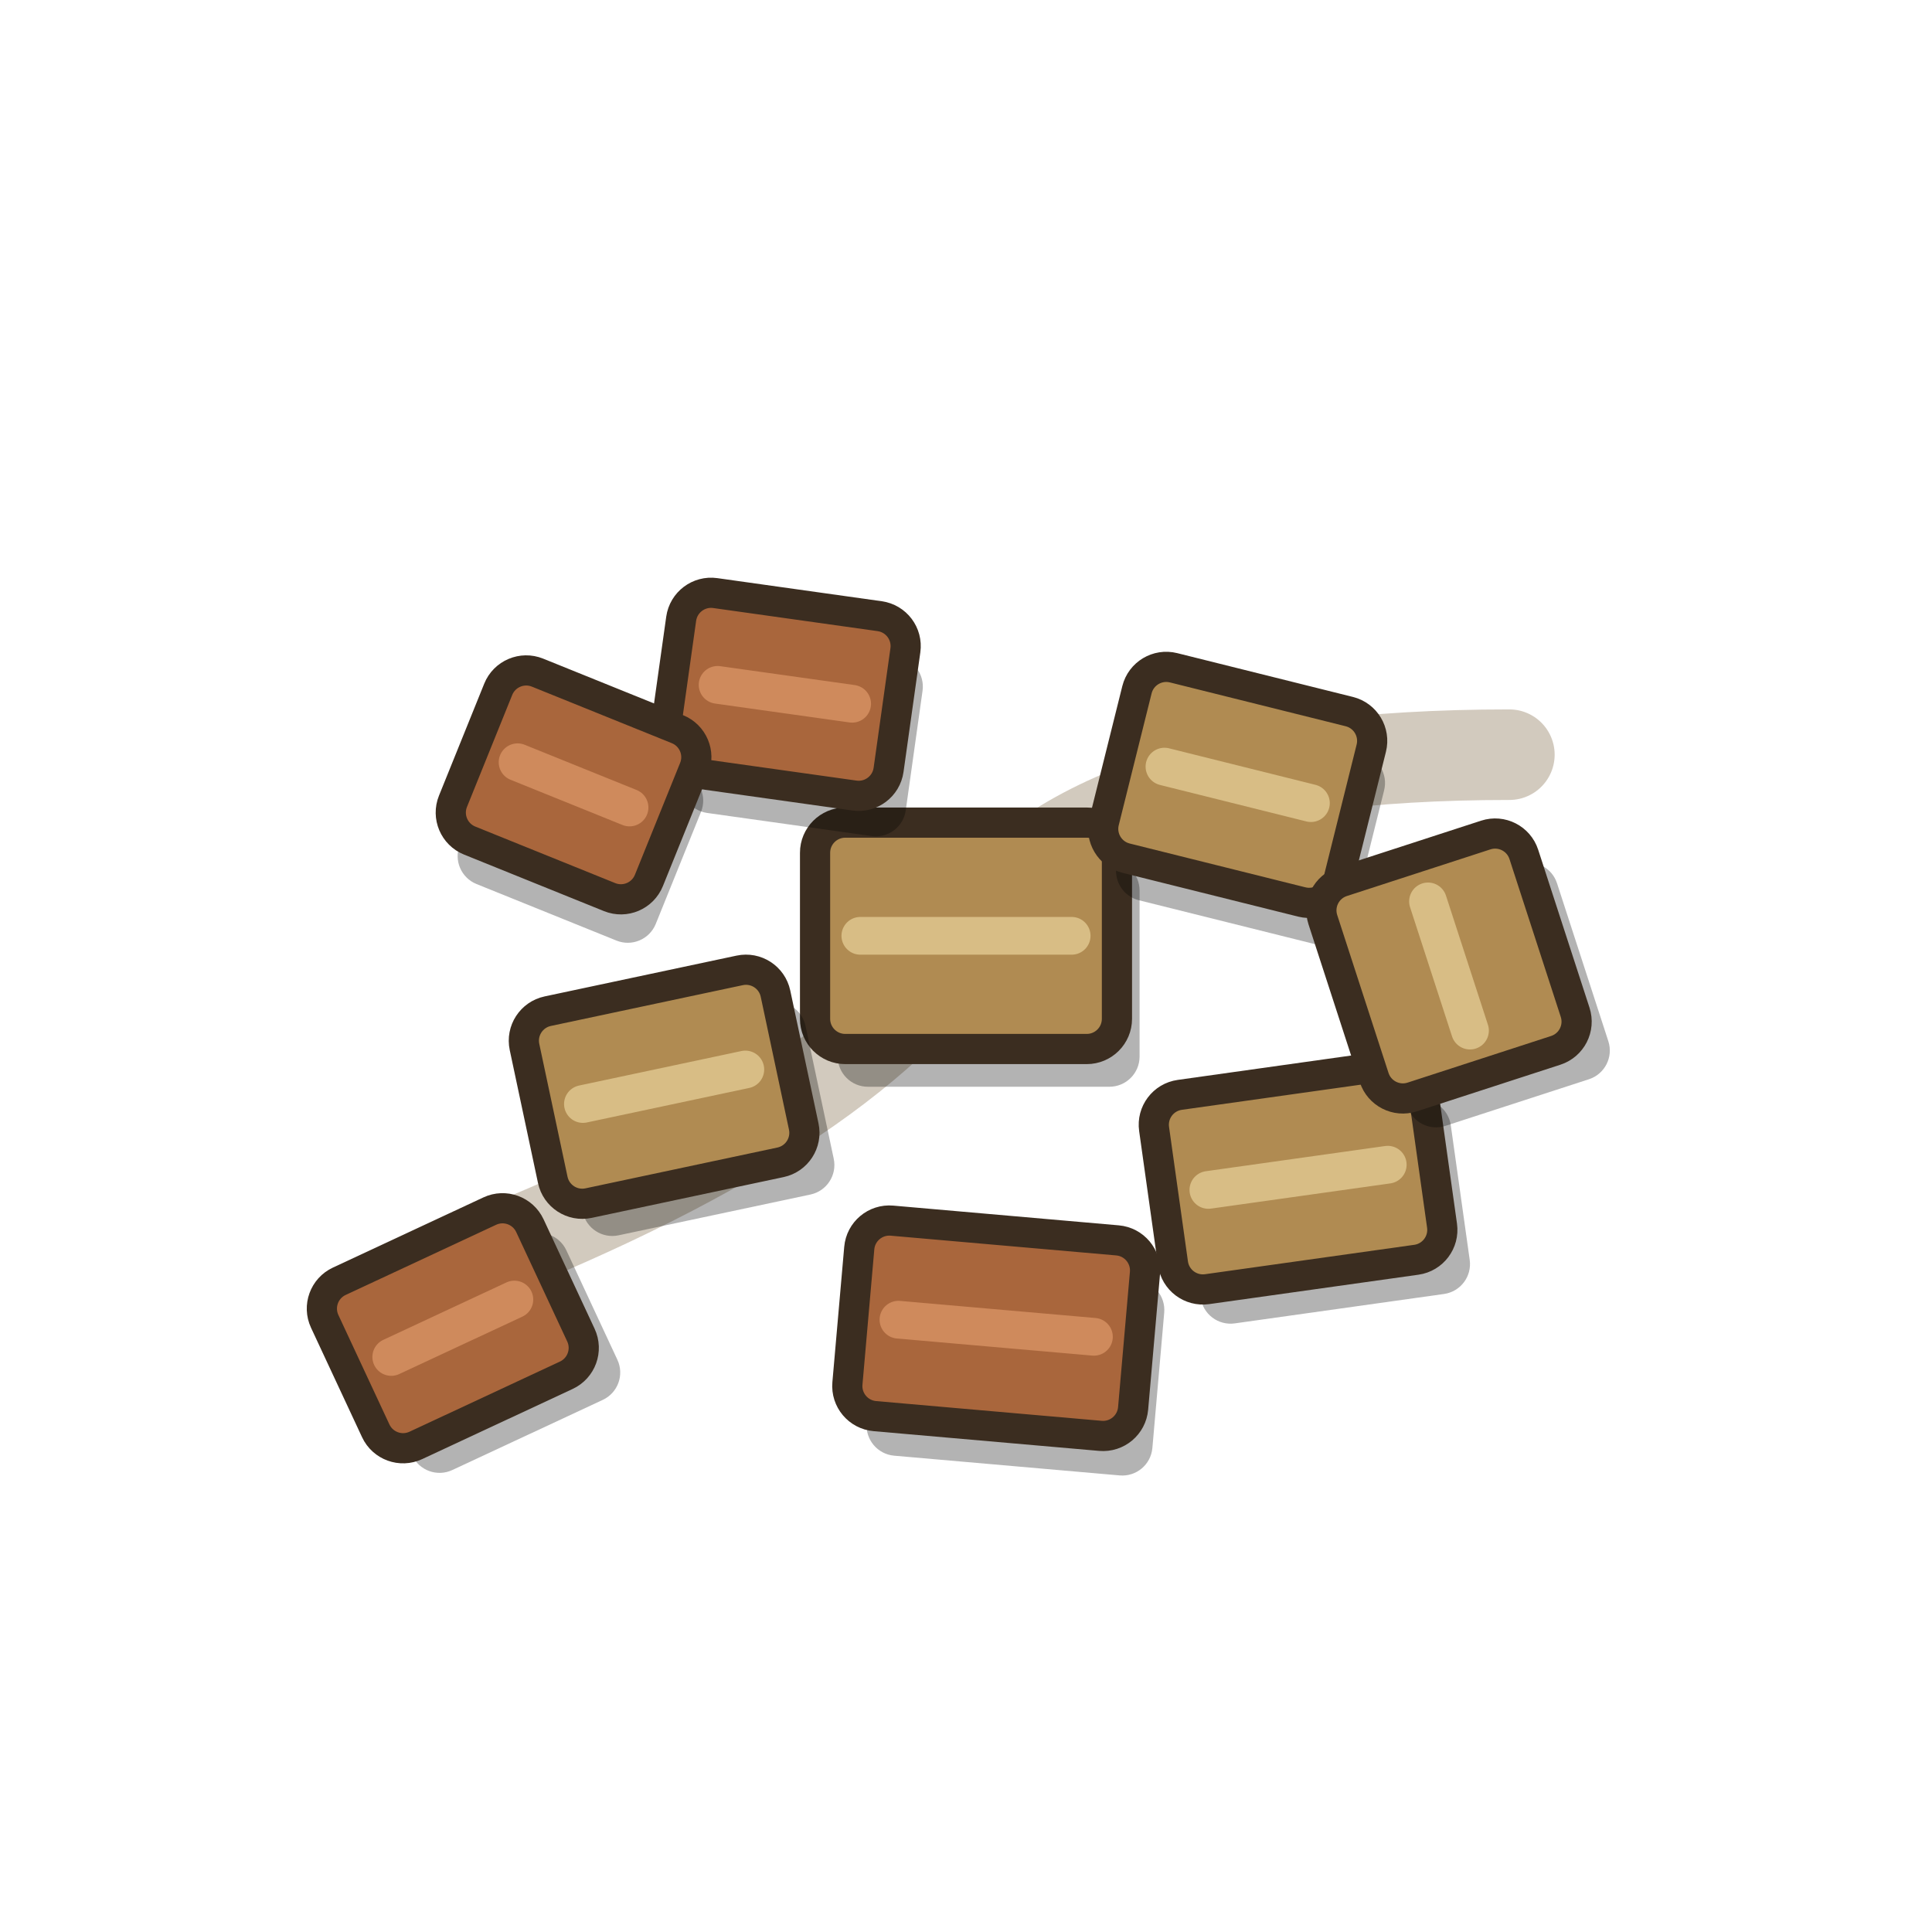
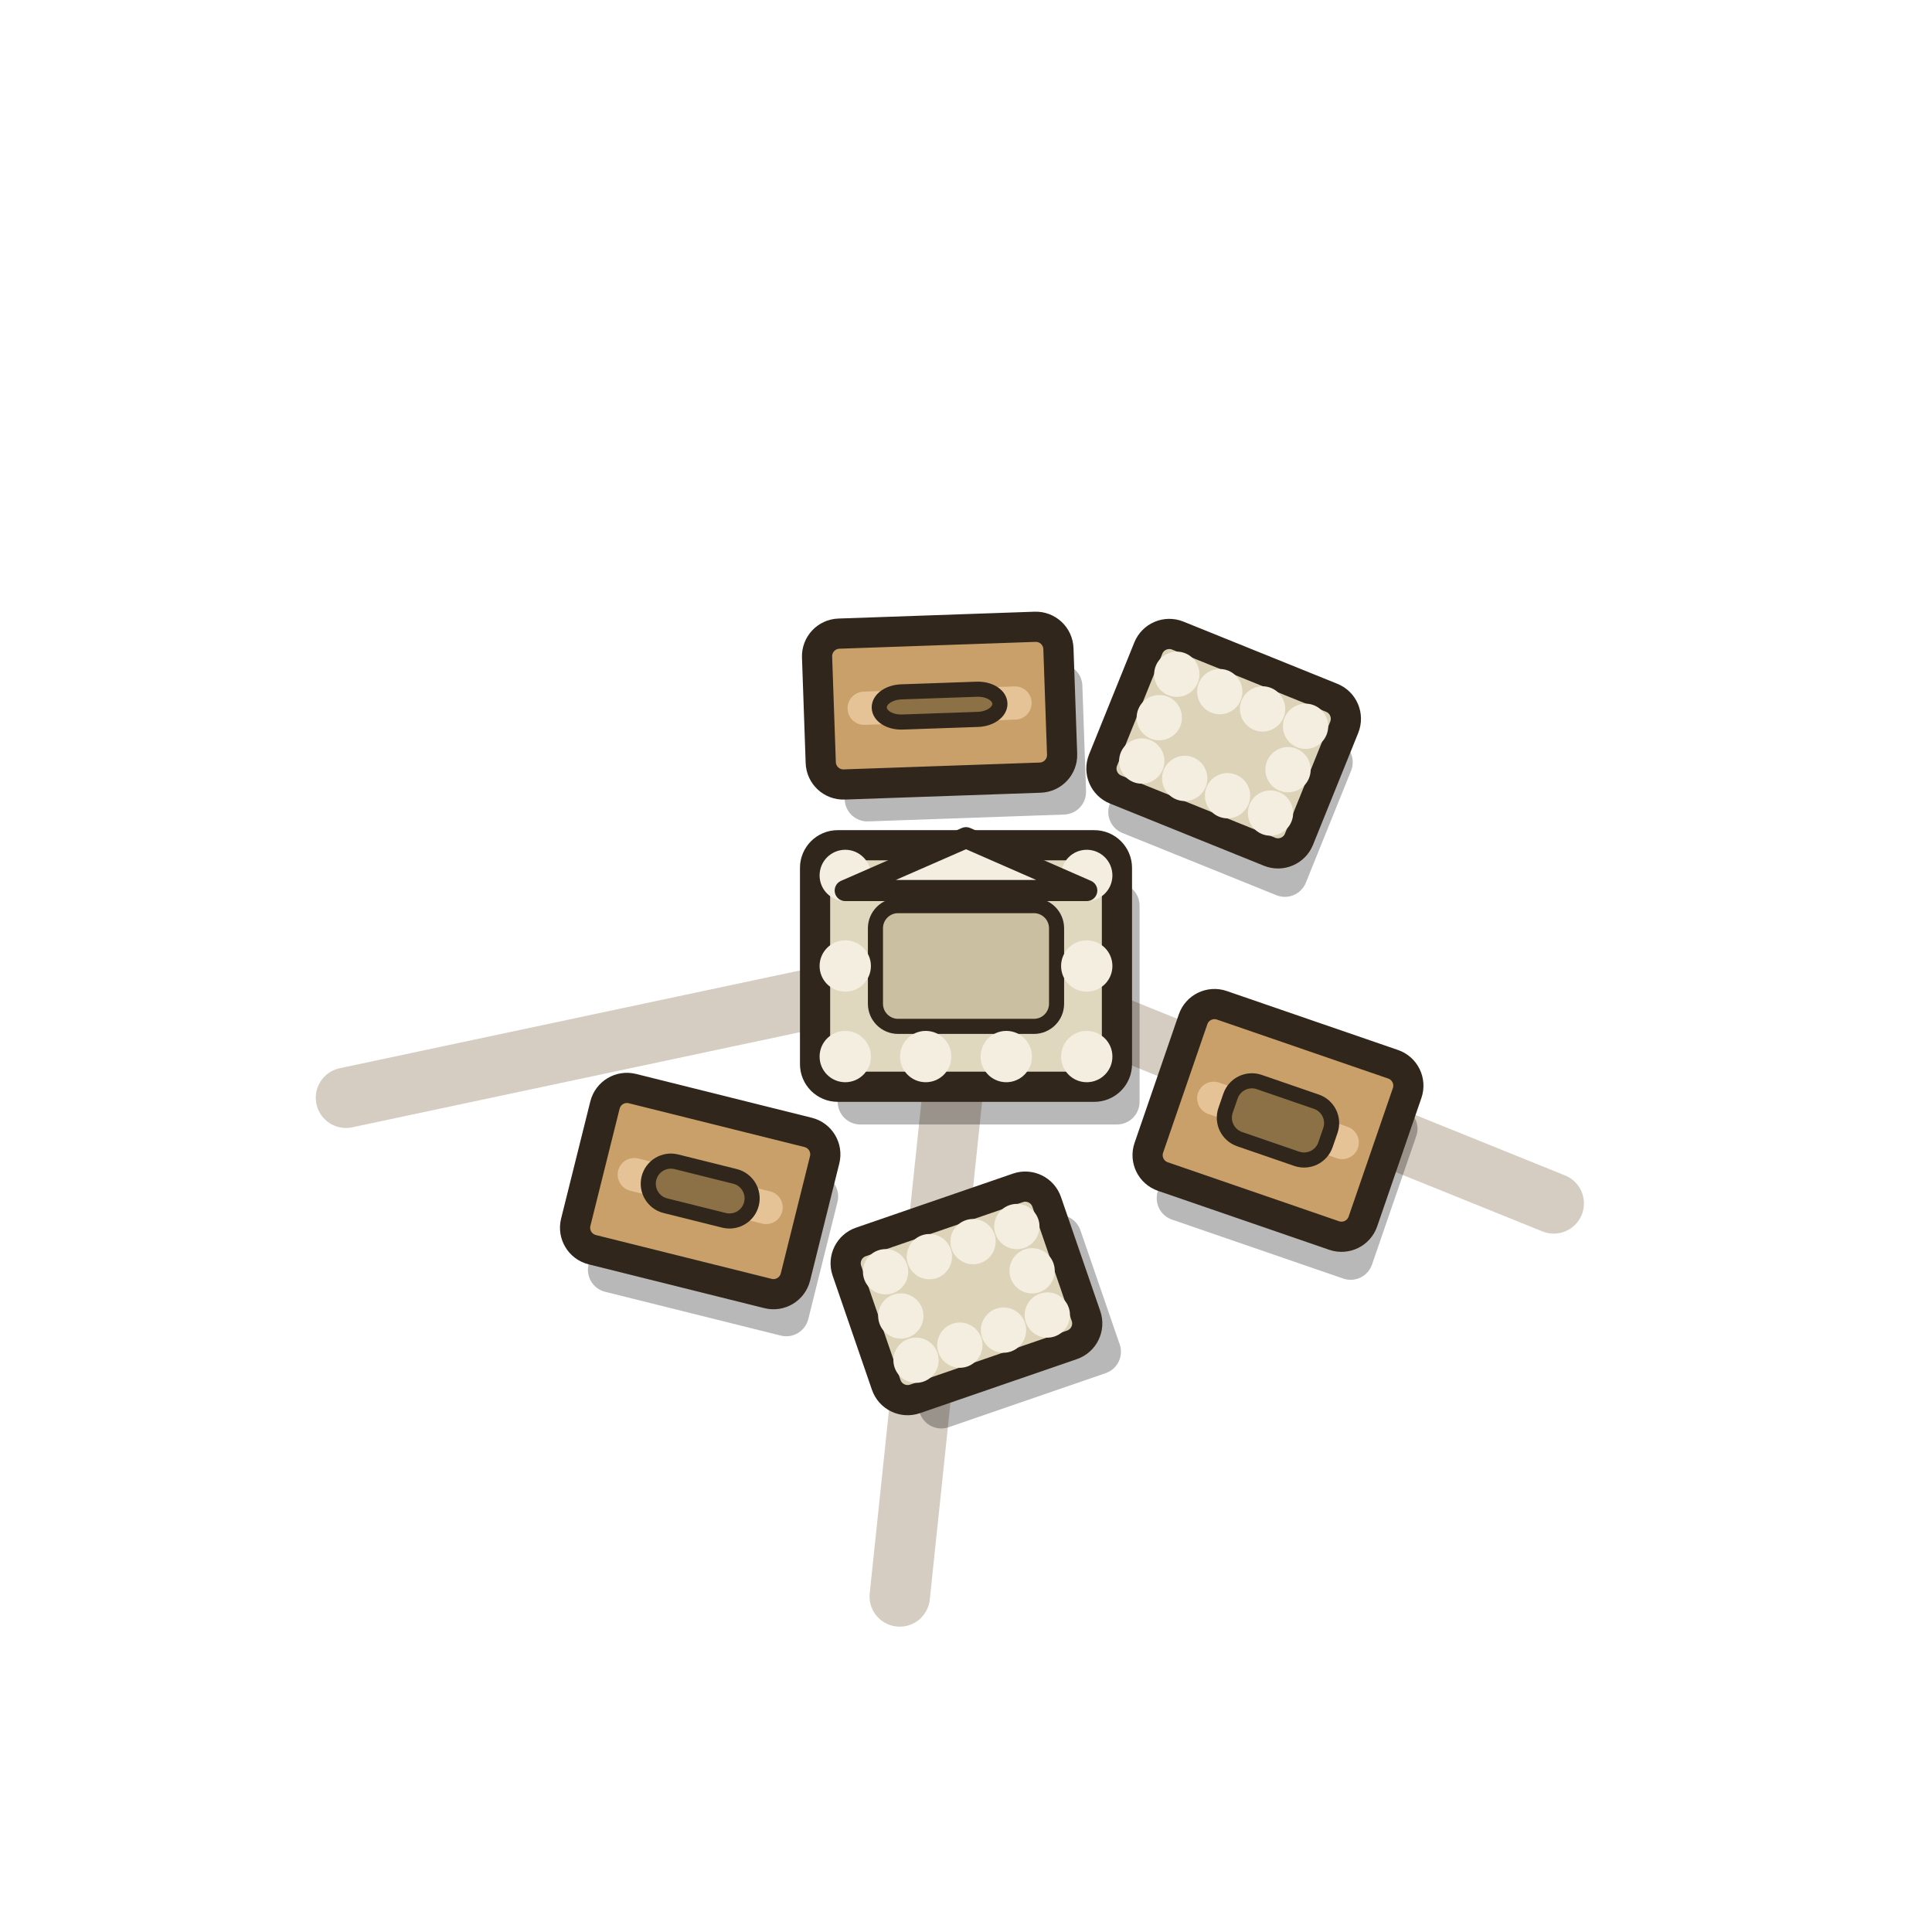
<svg xmlns="http://www.w3.org/2000/svg" viewBox="0 0 128 128" width="128" height="128">
-   <g stroke="#8a7355" stroke-width="6" stroke-linecap="round" fill="none" opacity="0.38">
-     <path d="M30 84 Q56 74 64 62 T100 50" />
-   </g>
+   <path d="M70.49 66.62L102.94 79.73M63.27 70.96L59.61 105.77M57.15 65.46L22.92 72.73" stroke="#8a7355" stroke-width="4" stroke-linecap="round" opacity="0.36" fill="none" />
  <g>
-     <g transform="rotate(0 64 62)">
-       <rect x="55.5" y="57" width="20" height="15" rx="2" fill="#000" opacity=".3" />
-       <rect x="54" y="54.5" width="20" height="15" rx="2" fill="#b08b52" stroke="#3b2d20" stroke-width="2" />
-       <path d="M57 62H71" stroke="#d8bd85" stroke-width="2.5" stroke-linecap="round" />
+     <g transform="rotate(0 64 64)">
+       <rect x="55.5" y="58.5" width="20" height="16" rx="1.5" fill="#000" opacity="0.28" />
+       <rect x="54" y="56" width="20" height="16" rx="1.5" fill="#e0d7bf" stroke="#31261b" stroke-width="2" />
+       <rect x="58" y="60" width="12" height="8" rx="1.5" fill="#cabfa0" stroke="#31261b" stroke-width="1" />
+       <circle cx="56" cy="58" r="1.7" fill="#f3eee0" />
+       <circle cx="56" cy="70" r="1.7" fill="#f3eee0" />
+       <circle cx="61.33" cy="58" r="1.7" fill="#f3eee0" />
+       <circle cx="61.33" cy="70" r="1.7" fill="#f3eee0" />
+       <circle cx="66.67" cy="58" r="1.7" fill="#f3eee0" />
+       <circle cx="66.67" cy="70" r="1.7" fill="#f3eee0" />
+       <circle cx="72" cy="58" r="1.7" fill="#f3eee0" />
+       <circle cx="72" cy="70" r="1.7" fill="#f3eee0" />
+       <circle cx="56" cy="64" r="1.7" fill="#f3eee0" />
+       <circle cx="72" cy="64" r="1.7" fill="#f3eee0" />
+       <path d="M56 59L64 55.5L72 59Z" fill="#f3eee0" stroke="#31261b" stroke-width="1.4" stroke-linejoin="round" />
    </g>
-     <g transform="rotate(-12 44 72)">
-       <rect x="37" y="68" width="17" height="13" rx="2" fill="#000" opacity=".3" />
-       <rect x="35.5" y="65.5" width="17" height="13" rx="2" fill="#b08b52" stroke="#3b2d20" stroke-width="2" />
-       <path d="M38.5 72H49.5" stroke="#d8bd85" stroke-width="2.5" stroke-linecap="round" />
+     <g transform="rotate(19 84.67 74.23)">
+       <rect x="78.67" y="70.73" width="15" height="12" rx="1.5" fill="#000" opacity="0.28" />
+       <rect x="77.17" y="68.23" width="15" height="12" rx="1.5" fill="#c9a06a" stroke="#31261b" stroke-width="2" />
+       <path d="M80.17 74.23H89.17" stroke="#e6c396" stroke-width="2.2" stroke-linecap="round" fill="none" />
+       <rect x="81.17" y="72.23" width="7" height="4" rx="1.5" fill="#8d7146" stroke="#31261b" stroke-width="1" />
    </g>
-     <g transform="rotate(14 82 52)">
-       <rect x="75.5" y="48" width="16" height="13" rx="2" fill="#000" opacity=".3" />
-       <rect x="74" y="45.5" width="16" height="13" rx="2" fill="#b08b52" stroke="#3b2d20" stroke-width="2" />
-       <path d="M77 52H87" stroke="#d8bd85" stroke-width="2.5" stroke-linecap="round" />
+     <g transform="rotate(22 81.07 49.27)">
+       <rect x="75.57" y="46.27" width="14" height="11" rx="1.5" fill="#000" opacity="0.28" />
+       <rect x="74.07" y="43.77" width="14" height="11" rx="1.5" fill="#ddd3b8" stroke="#31261b" stroke-width="2" />
+       <circle cx="76.47" cy="46.17" r="1.5" fill="#f3eee0" />
+       <circle cx="76.47" cy="52.37" r="1.5" fill="#f3eee0" />
+       <circle cx="79.54" cy="46.17" r="1.5" fill="#f3eee0" />
+       <circle cx="79.54" cy="52.37" r="1.5" fill="#f3eee0" />
+       <circle cx="82.6" cy="46.17" r="1.5" fill="#f3eee0" />
+       <circle cx="82.6" cy="52.37" r="1.5" fill="#f3eee0" />
+       <circle cx="85.67" cy="46.17" r="1.5" fill="#f3eee0" />
+       <circle cx="85.67" cy="52.37" r="1.5" fill="#f3eee0" />
+       <circle cx="76.47" cy="49.27" r="1.5" fill="#f3eee0" />
+       <circle cx="85.67" cy="49.27" r="1.5" fill="#f3eee0" />
    </g>
-     <g transform="rotate(8 52 46)">
-       <rect x="46" y="42.5" width="15" height="12" rx="2" fill="#000" opacity=".3" />
-       <rect x="44.5" y="40" width="15" height="12" rx="2" fill="#a9663c" stroke="#3b2d20" stroke-width="2" />
-       <path d="M47.5 46H56.5" stroke="#cf8a5c" stroke-width="2.5" stroke-linecap="round" />
+     <g transform="rotate(14 46.39 78.91)">
+       <rect x="40.39" y="75.91" width="15" height="11" rx="1.5" fill="#000" opacity="0.28" />
+       <rect x="38.89" y="73.41" width="15" height="11" rx="1.5" fill="#c9a06a" stroke="#31261b" stroke-width="2" />
+       <path d="M41.89 78.91H50.89" stroke="#e6c396" stroke-width="2.2" stroke-linecap="round" fill="none" />
+       <rect x="42.89" y="77.41" width="7" height="3" rx="1.5" fill="#8d7146" stroke="#31261b" stroke-width="1" />
    </g>
-     <g transform="rotate(-8 86 78)">
-       <rect x="78.5" y="74" width="18" height="13" rx="2" fill="#000" opacity=".3" />
-       <rect x="77" y="71.5" width="18" height="13" rx="2" fill="#b08b52" stroke="#3b2d20" stroke-width="2" />
-       <path d="M80 78H92" stroke="#d8bd85" stroke-width="2.5" stroke-linecap="round" />
+     <g transform="rotate(-2 62.25 46.75)">
+       <rect x="55.75" y="44.25" width="16" height="10" rx="1.5" fill="#000" opacity="0.28" />
+       <rect x="54.25" y="41.75" width="16" height="10" rx="1.5" fill="#c9a06a" stroke="#31261b" stroke-width="2" />
+       <path d="M57.25 46.75H67.25" stroke="#e6c396" stroke-width="2.2" stroke-linecap="round" fill="none" />
+       <rect x="58.25" y="45.75" width="8" height="2" rx="1.5" fill="#8d7146" stroke="#31261b" stroke-width="1" />
    </g>
-     <g transform="rotate(22 38 52)">
-       <rect x="32.5" y="48.5" width="14" height="12" rx="2" fill="#000" opacity=".3" />
-       <rect x="31" y="46" width="14" height="12" rx="2" fill="#a9663c" stroke="#3b2d20" stroke-width="2" />
-       <path d="M34 52H42" stroke="#cf8a5c" stroke-width="2.5" stroke-linecap="round" />
-     </g>
-     <g transform="rotate(5 66 88)">
-       <rect x="58" y="84" width="19" height="13" rx="2" fill="#000" opacity=".3" />
-       <rect x="56.5" y="81.5" width="19" height="13" rx="2" fill="#a9663c" stroke="#3b2d20" stroke-width="2" />
-       <path d="M59.5 88H72.5" stroke="#cf8a5c" stroke-width="2.5" stroke-linecap="round" />
-     </g>
-     <g transform="rotate(-18 96 64)">
-       <rect x="90.5" y="59" width="14" height="15" rx="2" fill="#000" opacity=".3" />
-       <rect x="89" y="56.5" width="14" height="15" rx="2" fill="#b08b52" stroke="#3b2d20" stroke-width="2" />
-       <path d="M96 59.5V68.5" stroke="#d8bd85" stroke-width="2.5" stroke-linecap="round" />
-     </g>
-     <g transform="rotate(-25 30 88)">
-       <rect x="24" y="84.5" width="15" height="12" rx="2" fill="#000" opacity=".3" />
-       <rect x="22.5" y="82" width="15" height="12" rx="2" fill="#a9663c" stroke="#3b2d20" stroke-width="2" />
-       <path d="M25.5 88H34.5" stroke="#cf8a5c" stroke-width="2.5" stroke-linecap="round" />
+     <g transform="rotate(-19 64.03 85.69)">
+       <rect x="58.53" y="82.69" width="14" height="11" rx="1.5" fill="#000" opacity="0.28" />
+       <rect x="57.03" y="80.19" width="14" height="11" rx="1.5" fill="#ddd3b8" stroke="#31261b" stroke-width="2" />
+       <circle cx="59.43" cy="82.59" r="1.5" fill="#f3eee0" />
+       <circle cx="59.43" cy="88.79" r="1.5" fill="#f3eee0" />
+       <circle cx="62.5" cy="82.59" r="1.5" fill="#f3eee0" />
+       <circle cx="62.5" cy="88.79" r="1.5" fill="#f3eee0" />
+       <circle cx="65.56" cy="82.59" r="1.5" fill="#f3eee0" />
+       <circle cx="65.56" cy="88.79" r="1.5" fill="#f3eee0" />
+       <circle cx="68.63" cy="82.59" r="1.5" fill="#f3eee0" />
+       <circle cx="68.63" cy="88.79" r="1.5" fill="#f3eee0" />
+       <circle cx="59.43" cy="85.69" r="1.5" fill="#f3eee0" />
+       <circle cx="68.63" cy="85.69" r="1.5" fill="#f3eee0" />
    </g>
  </g>
</svg>
